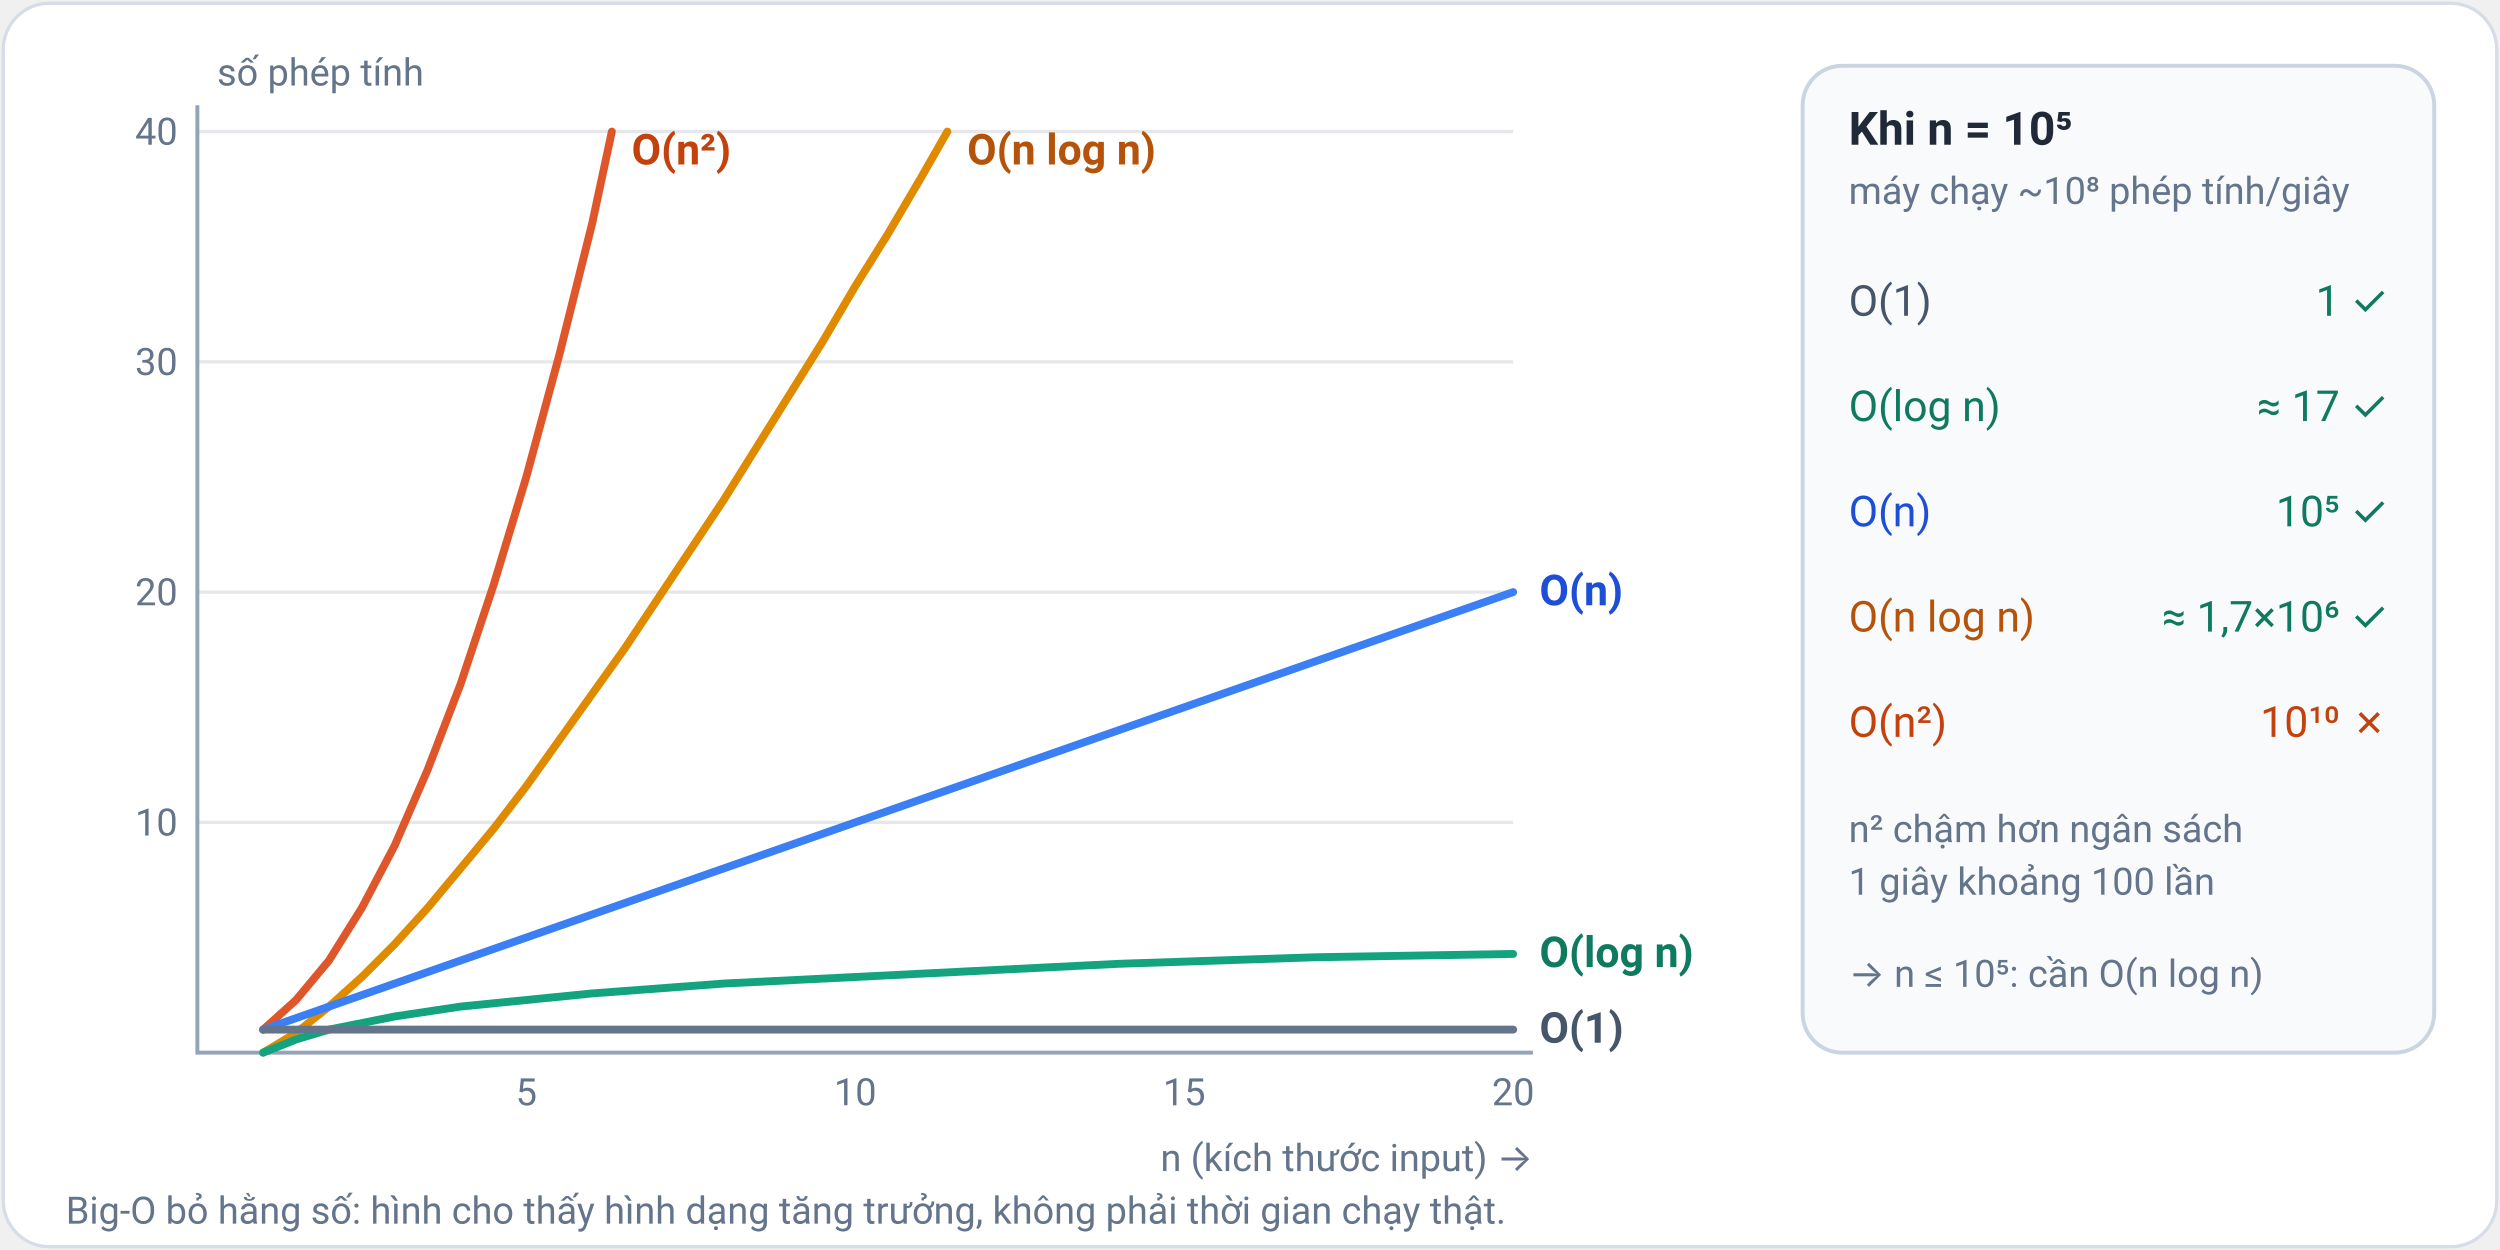
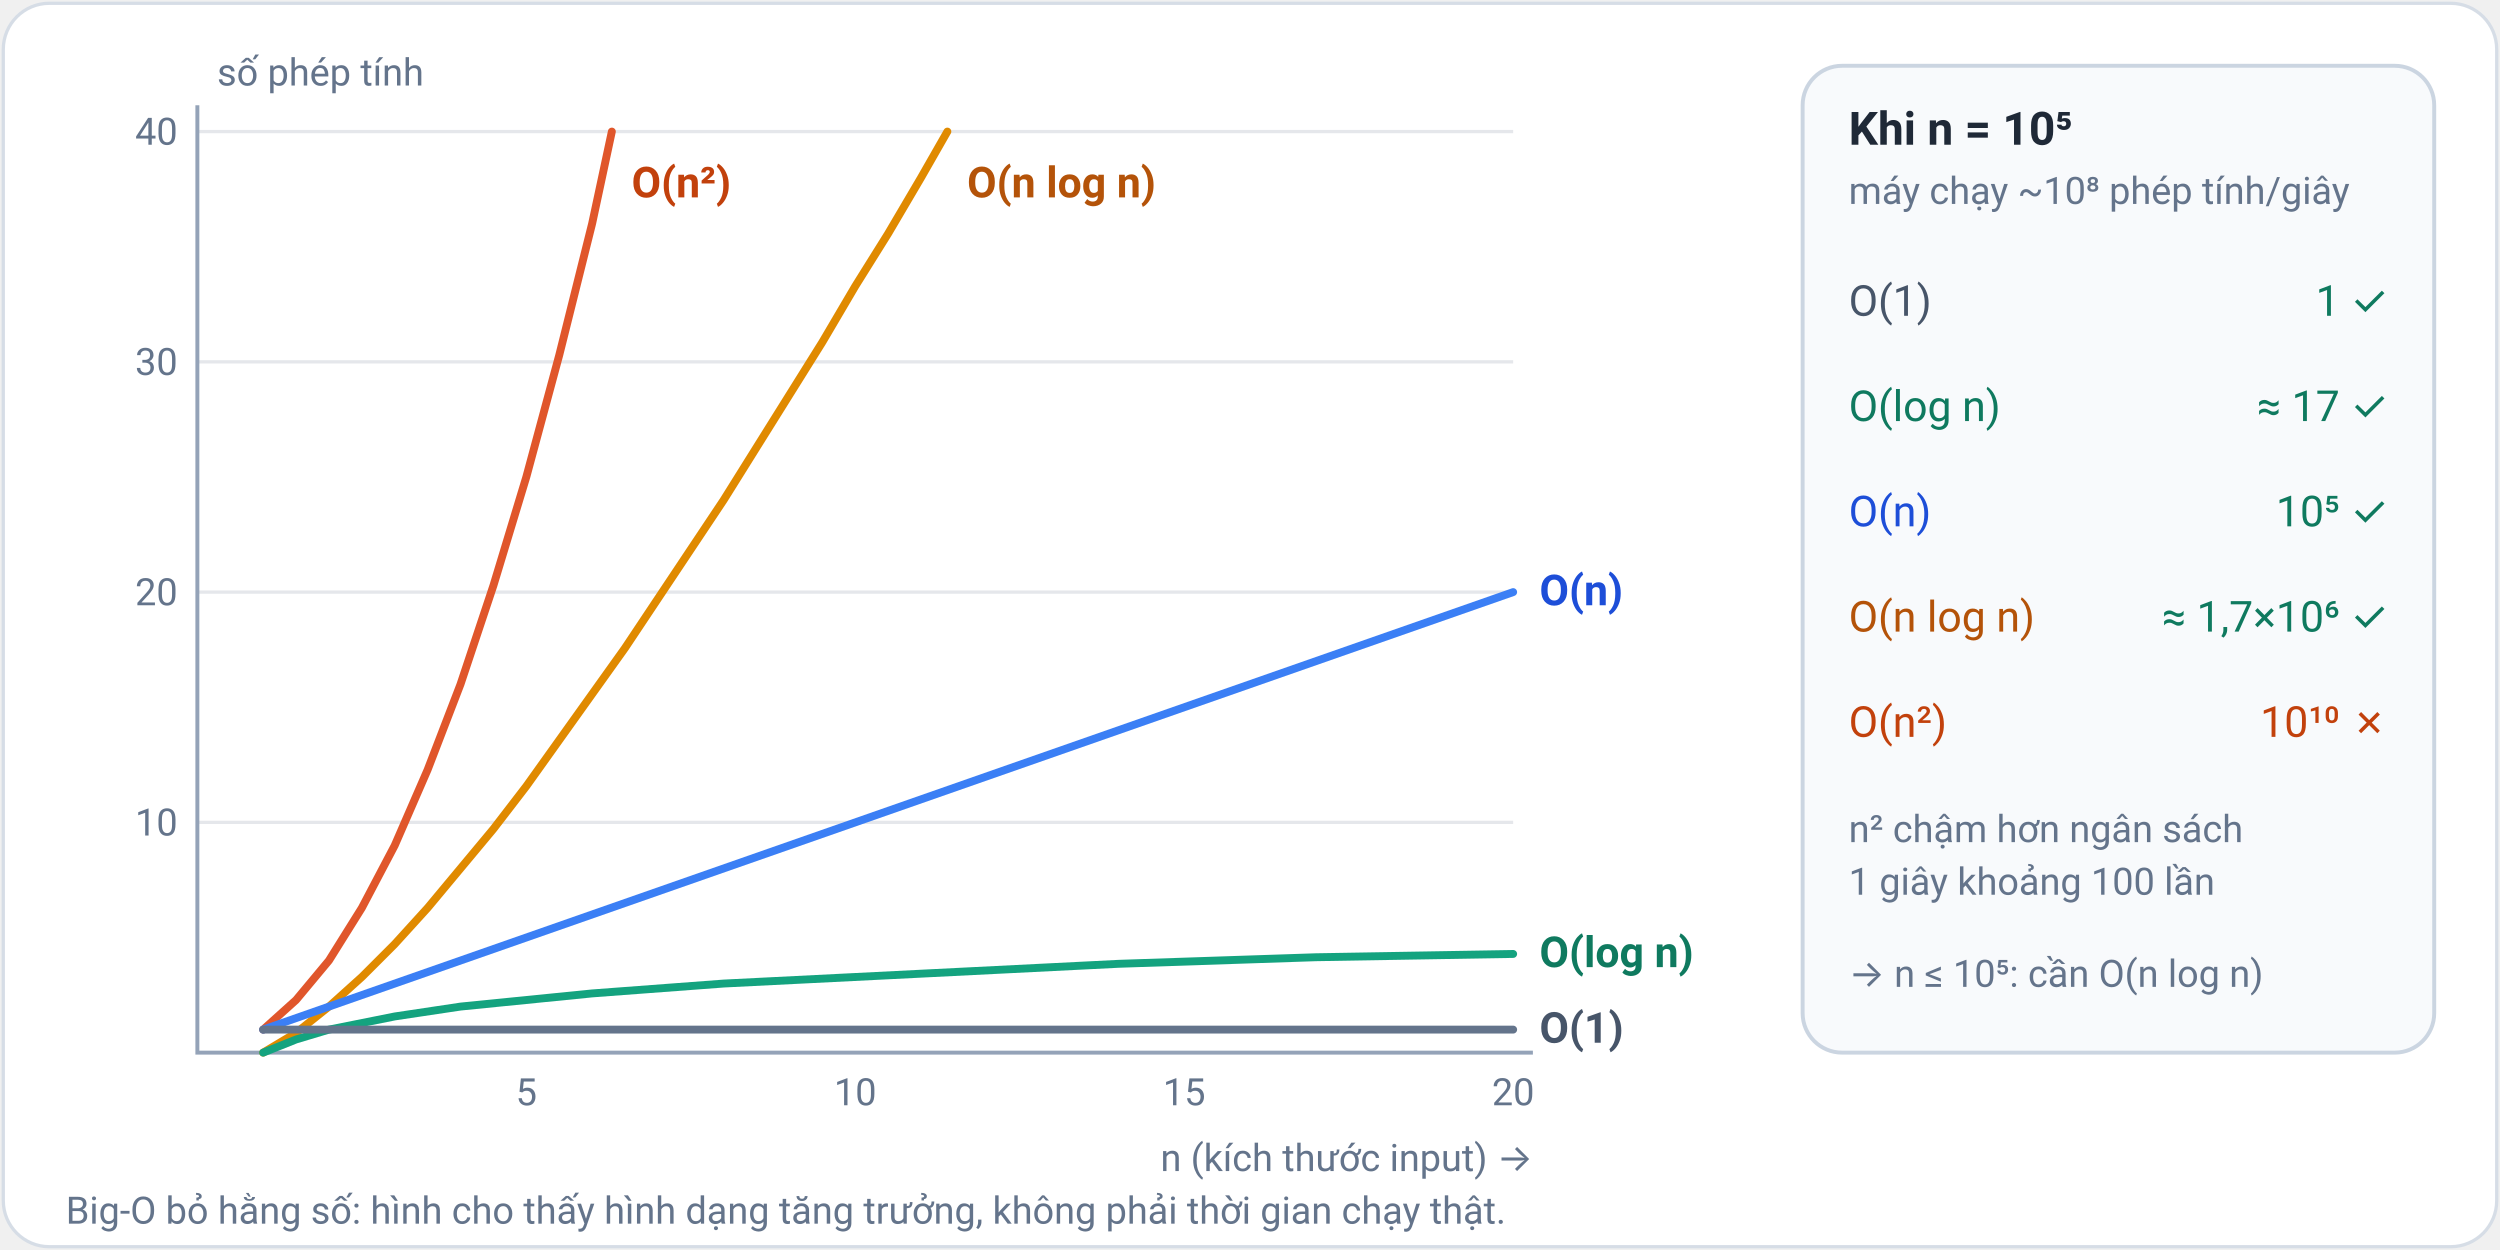
<svg xmlns="http://www.w3.org/2000/svg" viewBox="0 0 760 380" font-family="system-ui, -apple-system, 'Segoe UI', Roboto, sans-serif" role="img" aria-labelledby="t">
  <defs>
    <style>
      .grp { fill: #f8fafc; stroke: #cbd5e1; stroke-width: 1.2; }
      .ax { stroke: #94a3b8; stroke-width: 1.2; fill: none; }
      .grid { stroke: #e5e7eb; stroke-width: 1; }
      .cv { fill: none; stroke-width: 2.4; stroke-linejoin: round; stroke-linecap: round; }
      .h { font-size: 14px; font-weight: 650; fill: #1f2937; }
      .t { font-size: 13px; fill: #1f2937; }
      .s { font-size: 11.5px; fill: #64748b; }
      .tk { font-size: 11.5px; fill: #64748b; text-anchor: middle; }
      .tky { font-size: 11.5px; fill: #64748b; text-anchor: end; }
      .lb { font-size: 13px; font-weight: 650; }
      .ok { font-size: 13px; fill: #0f7a5f; }
      .no { font-size: 13px; fill: #c2410c; }
    </style>
  </defs>
  <rect x="1" y="1" width="758" height="378" rx="14" fill="#ffffff" stroke="#d6dde6" />
  <g class="grid">
    <path d="M60,250 L460,250" />
    <path d="M60,180 L460,180" />
    <path d="M60,110 L460,110" />
    <path d="M60,40 L460,40" />
  </g>
  <path class="ax" d="M60,32 L60,320 L466,320" />
  <text class="tky" x="54" y="254">10</text>
  <text class="tky" x="54" y="184">20</text>
  <text class="tky" x="54" y="114">30</text>
  <text class="tky" x="54" y="44">40</text>
  <text class="tk" x="160" y="336">5</text>
  <text class="tk" x="260" y="336">10</text>
  <text class="tk" x="360" y="336">15</text>
  <text class="tk" x="460" y="336">20</text>
  <text class="s" x="66" y="26">số phép tính</text>
  <text class="s" x="466" y="356" text-anchor="end">n (kích thước input) →</text>
  <path class="cv" stroke="#e0562b" d="M80,313 L90,304 L100,292 L110,276 L120,257 L130,234 L140,208 L150,178 L160,145 L170,108 L180,68 L186,40" />
  <path class="cv" stroke="#e08a00" d="M80,320 L90,314 L100,306 L110,297 L120,287 L130,276 L140,264 L150,252 L160,239 L170,225 L180,211 L190,197 L200,182 L210,167 L220,152 L230,136 L240,120 L250,104 L260,87 L270,71 L280,54 L288,40" />
  <path class="cv" stroke="#3b7ff5" d="M80,313 L460,180" />
  <path class="cv" stroke="#14a37f" d="M80,320 L90,316 L100,313 L120,309 L140,306 L180,302 L220,299 L280,296 L340,293 L400,291 L460,290" />
  <path class="cv" stroke="#64748b" d="M80,313 L460,313" />
-   <text class="lb" x="192" y="50" fill="#c2410c">O(n²)</text>
-   <text class="lb" x="294" y="50" fill="#b45309">O(n log n)</text>
+   <text class="lb" x="192" y="60" fill="#c2410c">O(n²)</text>
+   <text class="lb" x="294" y="60" fill="#b45309">O(n log n)</text>
  <text class="lb" x="468" y="184" fill="#1d4ed8">O(n)</text>
  <text class="lb" x="468" y="294" fill="#0f7a5f">O(log n)</text>
  <text class="lb" x="468" y="317" fill="#475569">O(1)</text>
  <rect class="grp" x="548" y="20" width="192" height="300" rx="12" />
  <text class="h" x="562" y="44">Khi n = 10⁵</text>
  <text class="s" x="562" y="62">máy chạy ~10⁸ phép tính/giây</text>
  <text class="t" x="562" y="96" style="fill:#475569">O(1)</text>
  <text class="ok" x="726" y="96" text-anchor="end">1 ✓</text>
  <text class="t" x="562" y="128" style="fill:#0f7a5f">O(log n)</text>
  <text class="ok" x="726" y="128" text-anchor="end">≈ 17 ✓</text>
  <text class="t" x="562" y="160" style="fill:#1d4ed8">O(n)</text>
  <text class="ok" x="726" y="160" text-anchor="end">10⁵ ✓</text>
  <text class="t" x="562" y="192" style="fill:#b45309">O(n log n)</text>
  <text class="ok" x="726" y="192" text-anchor="end">≈ 1,7×10⁶ ✓</text>
  <text class="t" x="562" y="224" style="fill:#c2410c">O(n²)</text>
  <text class="no" x="726" y="224" text-anchor="end">10¹⁰ ✗</text>
  <text class="s" x="562" y="256">n² chậm hơn ngân sách</text>
  <text class="s" x="562" y="272">1 giây khoảng 100 lần</text>
  <text class="s" x="562" y="300">→ n ≤ 10⁵: cần O(n log n)</text>
  <text class="s" x="20" y="372">Big-O bỏ hằng số: hình cho thấy hình dạng tăng trưởng, không phải thời gian chạy thật.</text>
</svg>
